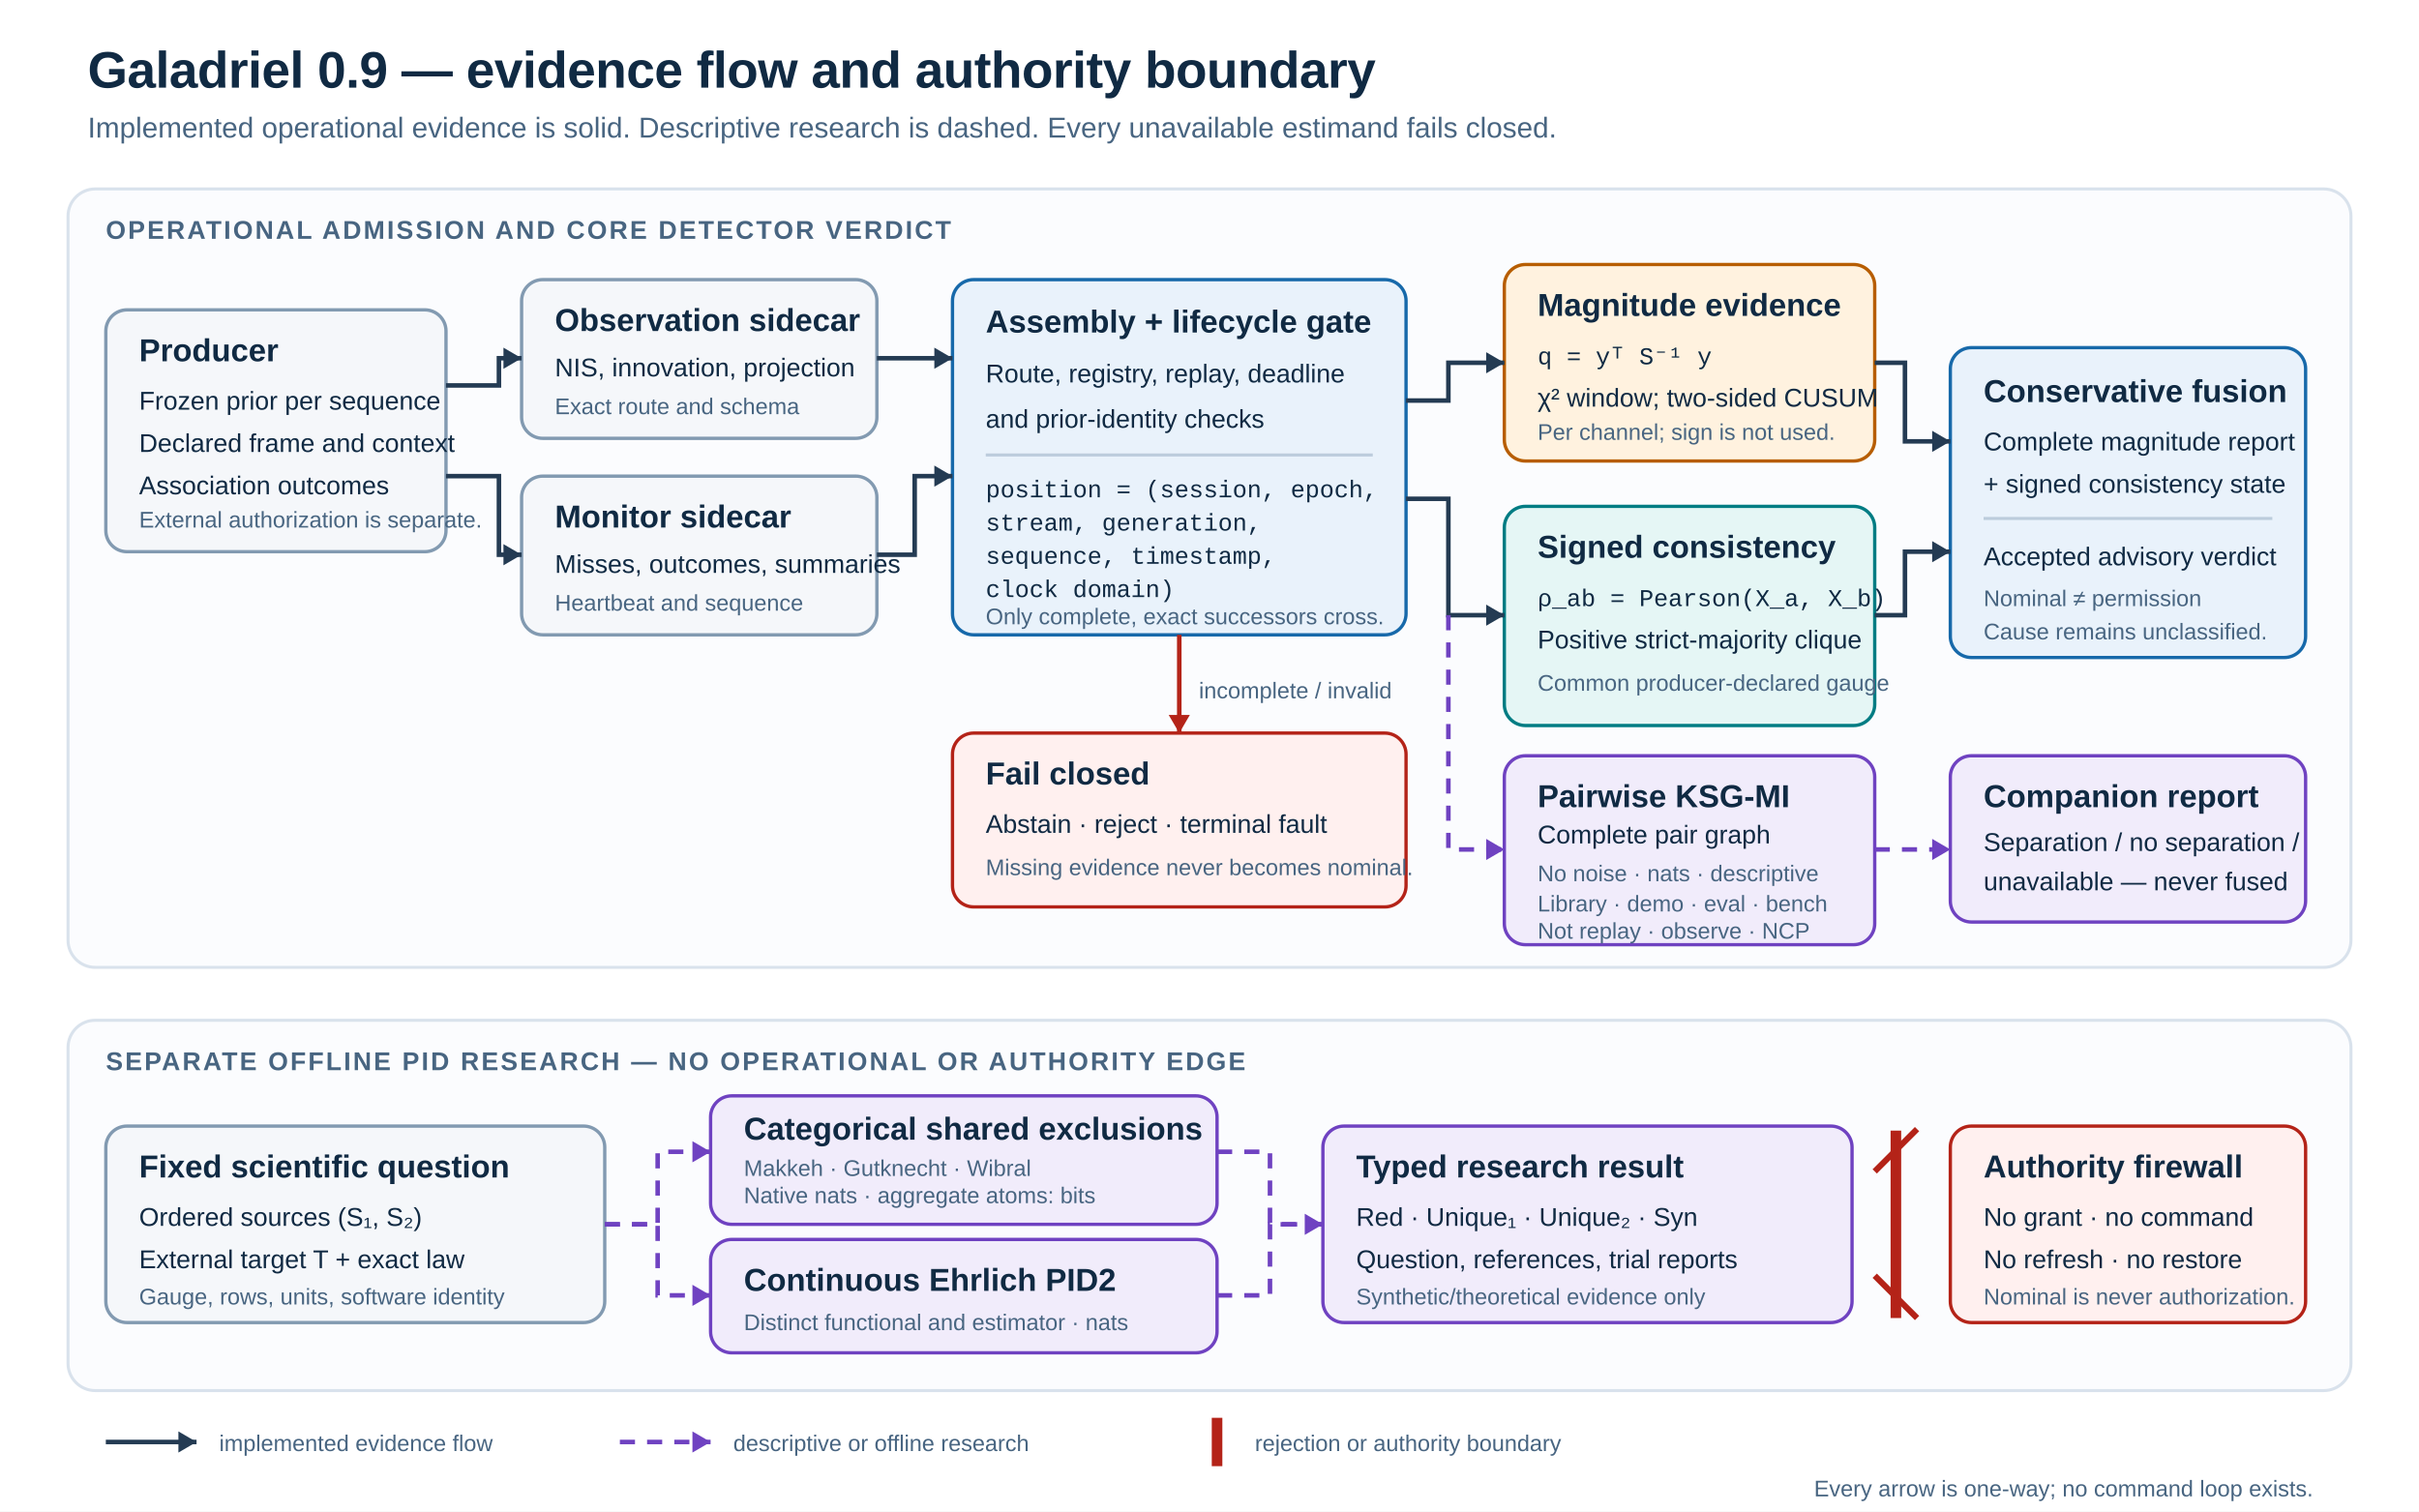
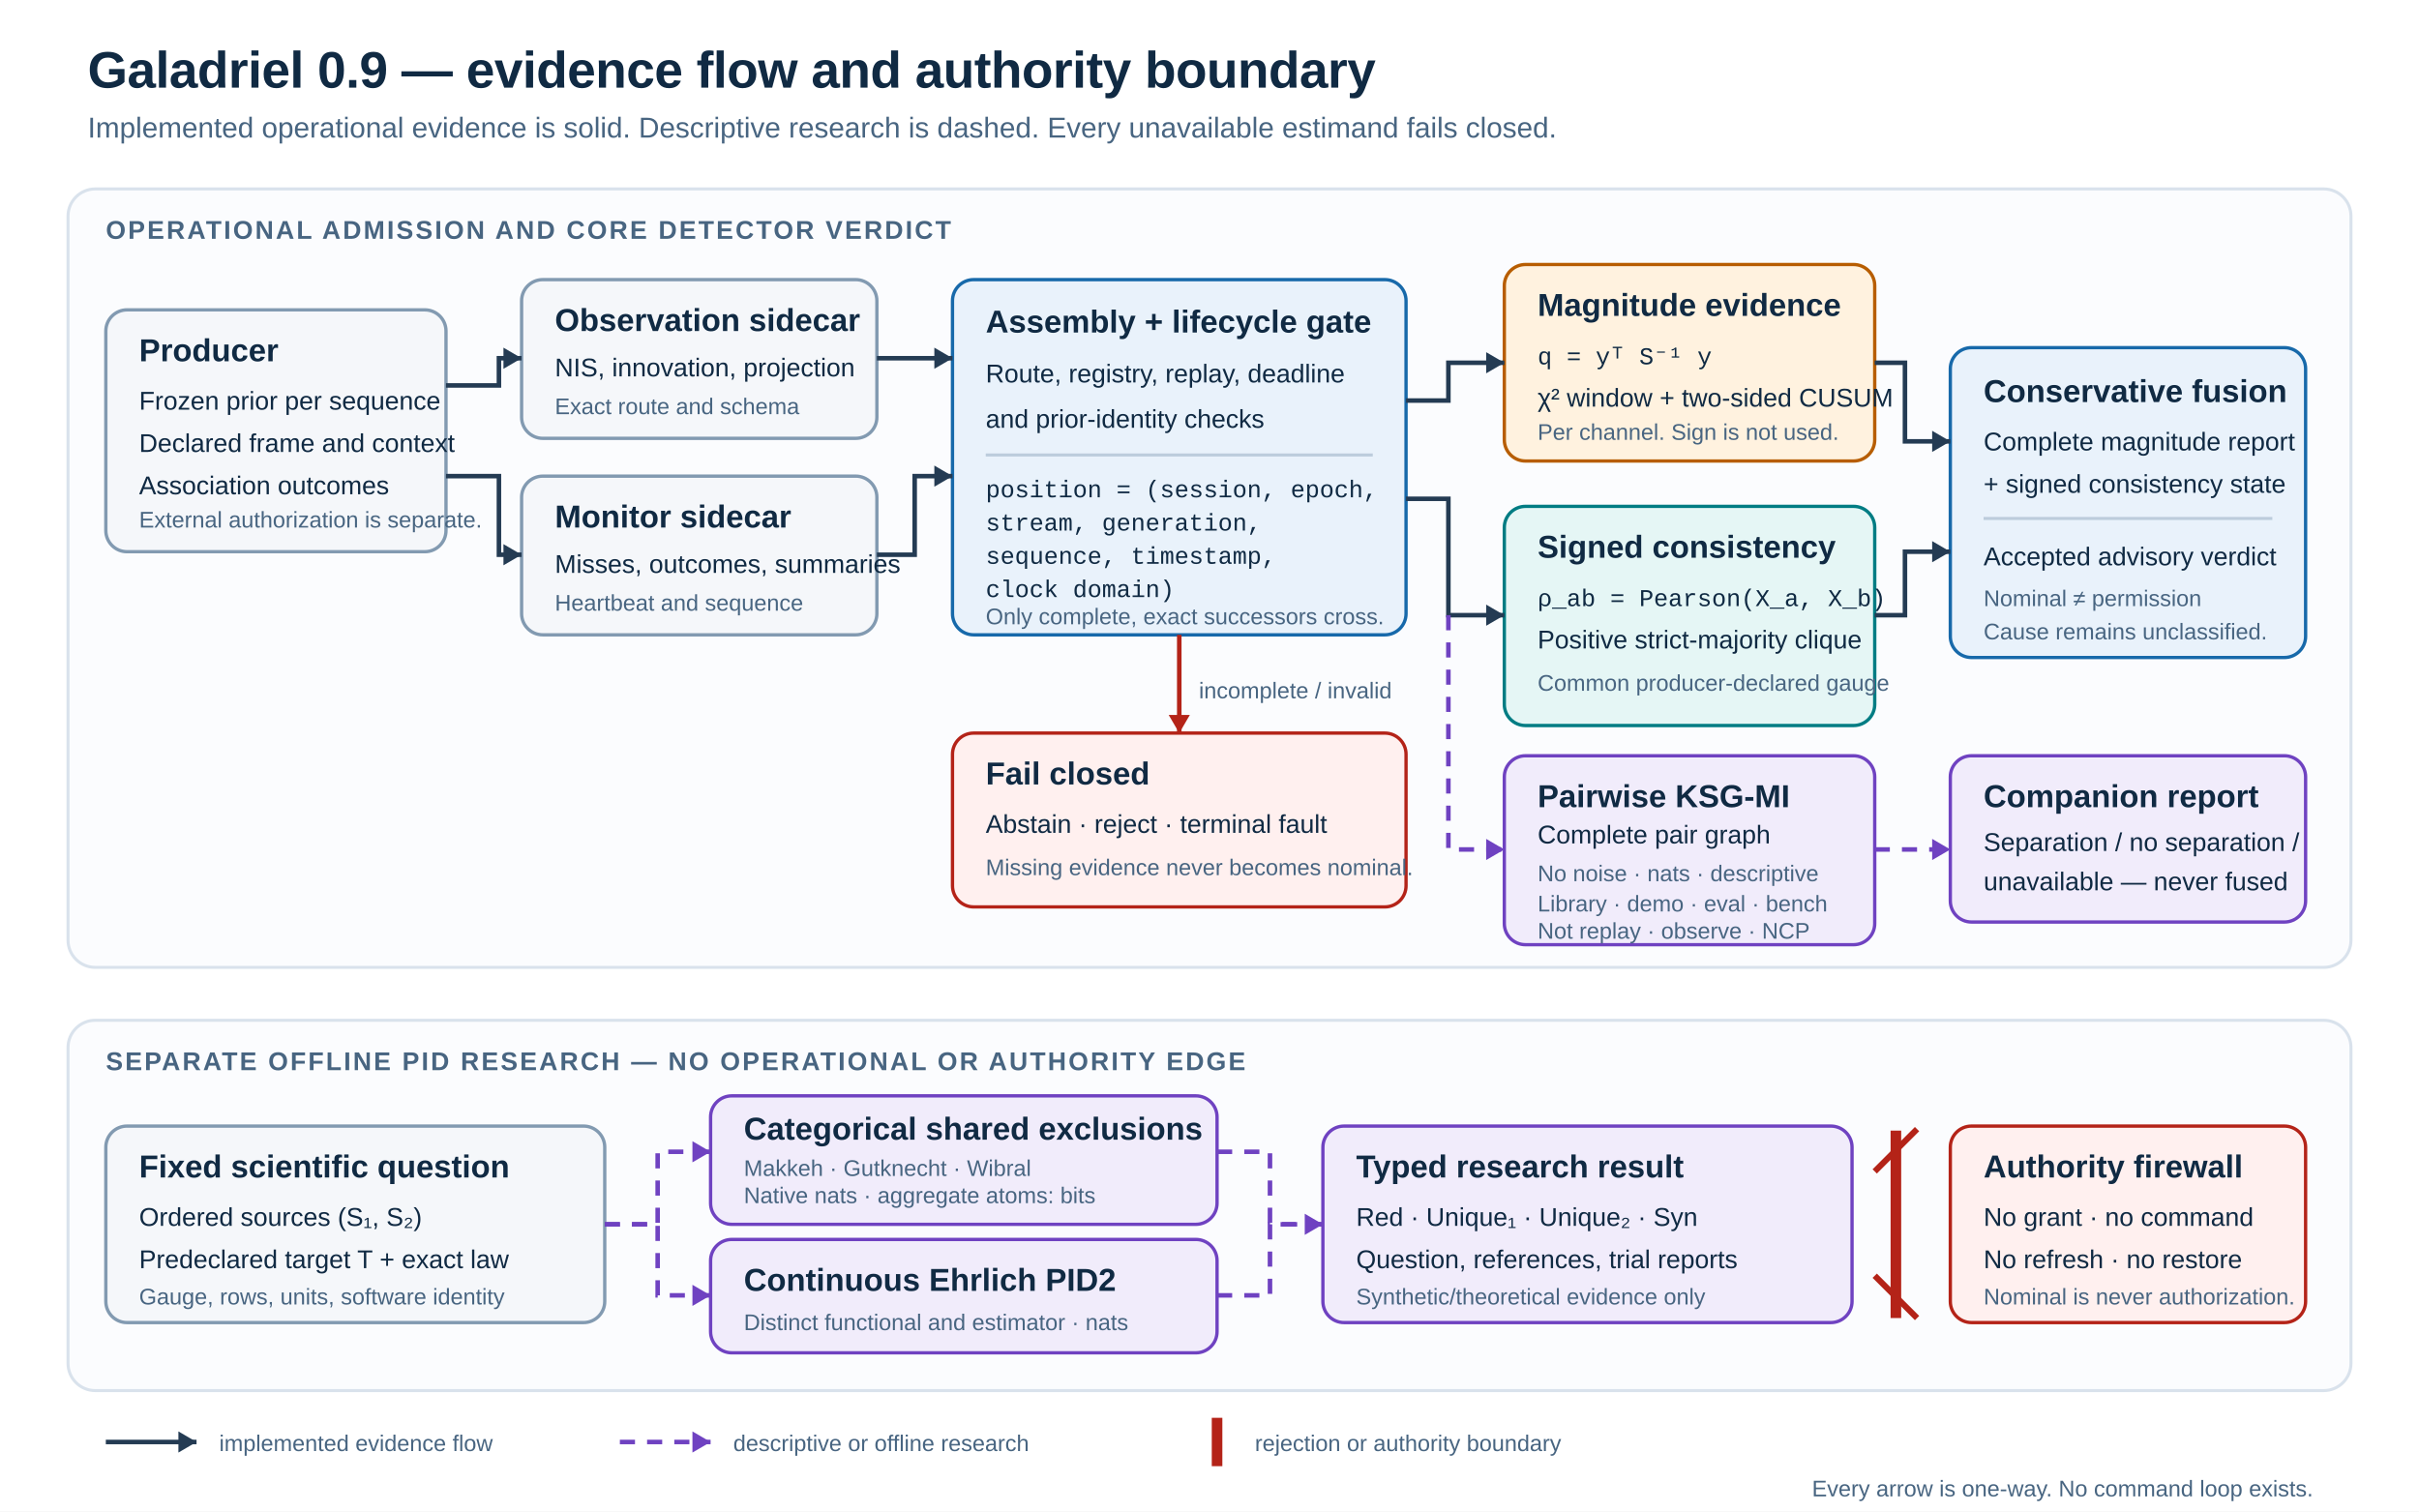
<svg xmlns="http://www.w3.org/2000/svg" width="1600" height="1000" viewBox="0 0 1600 1000" role="img" aria-labelledby="title desc" xml:lang="en">
  <defs>
    <style>
      text { font-family: Arial, Helvetica, sans-serif; fill: #102a43; }
      .title { font-size: 34px; font-weight: 700; letter-spacing: -.3px; }
      .subtitle { font-size: 19px; fill: #486581; }
      .section { font-size: 17px; font-weight: 700; letter-spacing: 1.4px; fill: #486581; }
      .node-title { font-size: 21px; font-weight: 700; }
      .body { font-size: 17px; }
      .small { font-size: 15px; fill: #486581; }
      .equation { font-family: Menlo, Consolas, "Liberation Mono", monospace; font-size: 16px; }
      .node { stroke-width: 2.2; rx: 14; }
      .neutral { fill: #f5f7fa; stroke: #829ab1; }
      .admission { fill: #e9f2fb; stroke: #1769aa; }
      .magnitude { fill: #fff2df; stroke: #b75d00; }
      .consistency { fill: #e5f6f5; stroke: #007c83; }
      .fusion { fill: #e9f2fb; stroke: #1769aa; }
      .research { fill: #f1ecfb; stroke: #6f42c1; }
      .failure { fill: #fff0ef; stroke: #b42318; }
      .solid-arrow { fill: none; stroke: #243b53; stroke-width: 3; }
      .research-arrow { fill: none; stroke: #6f42c1; stroke-width: 3; stroke-dasharray: 10 8; }
      .failure-arrow { fill: none; stroke: #b42318; stroke-width: 3; }
      .arrowhead { fill: #243b53; }
      .arrowhead-purple { fill: #6f42c1; }
      .arrowhead-red { fill: #b42318; }
      .divider { stroke: #bcccdc; stroke-width: 2; }
      .lane { fill: #fbfcfe; stroke: #d9e2ec; stroke-width: 2; rx: 18; }
      .chip { fill: #ffffff; stroke-width: 1.5; rx: 11; }
    </style>
  </defs>
  <rect width="1600" height="1000" fill="#ffffff" />
  <text x="58" y="58" class="title">Galadriel 0.9 — evidence flow and authority boundary</text>
  <text x="58" y="91" class="subtitle">Implemented operational evidence is solid. Descriptive research is dashed. Every unavailable estimand fails closed.</text>
  <rect x="45" y="125" width="1510" height="515" rx="18" class="lane" />
  <text x="70" y="158" class="section">OPERATIONAL ADMISSION AND CORE DETECTOR VERDICT</text>
  <rect x="70" y="205" width="225" height="160" rx="14" class="node neutral" />
  <text x="92" y="239" class="node-title">Producer</text>
  <text x="92" y="271" class="body">Frozen prior per sequence</text>
  <text x="92" y="299" class="body">Declared frame and context</text>
  <text x="92" y="327" class="body">Association outcomes</text>
  <text x="92" y="349" class="small">External authorization is separate.</text>
  <rect x="345" y="185" width="235" height="105" rx="14" class="node neutral" />
  <text x="367" y="219" class="node-title">Observation sidecar</text>
  <text x="367" y="249" class="body">NIS, innovation, projection</text>
  <text x="367" y="274" class="small">Exact route and schema</text>
  <rect x="345" y="315" width="235" height="105" rx="14" class="node neutral" />
  <text x="367" y="349" class="node-title">Monitor sidecar</text>
  <text x="367" y="379" class="body">Misses, outcomes, summaries</text>
  <text x="367" y="404" class="small">Heartbeat and sequence</text>
  <path d="M295 255 H330 V237 H345" class="solid-arrow" />
  <path d="M333 230 L345 237 L333 244 Z" class="arrowhead" />
  <path d="M295 315 H330 V367 H345" class="solid-arrow" />
  <path d="M333 360 L345 367 L333 374 Z" class="arrowhead" />
  <rect x="630" y="185" width="300" height="235" rx="14" class="node admission" />
  <text x="652" y="220" class="node-title">Assembly + lifecycle gate</text>
  <text x="652" y="253" class="body">Route, registry, replay, deadline</text>
  <text x="652" y="283" class="body">and prior-identity checks</text>
  <line x1="652" y1="301" x2="908" y2="301" class="divider" />
  <text x="652" y="329" class="equation">position = (session, epoch,</text>
  <text x="652" y="351" class="equation">stream, generation,</text>
  <text x="652" y="373" class="equation">sequence, timestamp,</text>
  <text x="652" y="395" class="equation">clock domain)</text>
  <text x="652" y="413" class="small">Only complete, exact successors cross.</text>
  <path d="M580 237 H630" class="solid-arrow" />
  <path d="M618 230 L630 237 L618 244 Z" class="arrowhead" />
  <path d="M580 367 H605 V315 H630" class="solid-arrow" />
  <path d="M618 308 L630 315 L618 322 Z" class="arrowhead" />
  <rect x="995" y="175" width="245" height="130" rx="14" class="node magnitude" />
  <text x="1017" y="209" class="node-title">Magnitude evidence</text>
  <text x="1017" y="241" class="equation">q = yᵀ S⁻¹ y</text>
-   <text x="1017" y="269" class="body">χ² window; two-sided CUSUM</text>
-   <text x="1017" y="291" class="small">Per channel; sign is not used.</text>
+   <text x="1017" y="269" class="body">χ² window + two-sided CUSUM</text>
+   <text x="1017" y="291" class="small">Per channel. Sign is not used.</text>
  <rect x="995" y="335" width="245" height="145" rx="14" class="node consistency" />
  <text x="1017" y="369" class="node-title">Signed consistency</text>
  <text x="1017" y="401" class="equation">ρ_ab = Pearson(X_a, X_b)</text>
  <text x="1017" y="429" class="body">Positive strict-majority clique</text>
  <text x="1017" y="457" class="small">Common producer-declared gauge</text>
  <path d="M930 265 H958 V240 H995" class="solid-arrow" />
  <path d="M983 233 L995 240 L983 247 Z" class="arrowhead" />
  <path d="M930 330 H958 V407 H995" class="solid-arrow" />
  <path d="M983 400 L995 407 L983 414 Z" class="arrowhead" />
  <rect x="1290" y="230" width="235" height="205" rx="14" class="node fusion" />
  <text x="1312" y="266" class="node-title">Conservative fusion</text>
  <text x="1312" y="298" class="body">Complete magnitude report</text>
  <text x="1312" y="326" class="body">+ signed consistency state</text>
  <line x1="1312" y1="343" x2="1503" y2="343" class="divider" />
  <text x="1312" y="374" class="body">Accepted advisory verdict</text>
  <text x="1312" y="401" class="small">Nominal ≠ permission</text>
  <text x="1312" y="423" class="small">Cause remains unclassified.</text>
  <path d="M1240 240 H1260 V292 H1290" class="solid-arrow" />
  <path d="M1278 285 L1290 292 L1278 299 Z" class="arrowhead" />
  <path d="M1240 407 H1260 V365 H1290" class="solid-arrow" />
  <path d="M1278 358 L1290 365 L1278 372 Z" class="arrowhead" />
  <rect x="630" y="485" width="300" height="115" rx="14" class="node failure" />
  <text x="652" y="519" class="node-title">Fail closed</text>
  <text x="652" y="551" class="body">Abstain · reject · terminal fault</text>
  <text x="652" y="579" class="small">Missing evidence never becomes nominal.</text>
  <path d="M780 420 V485" class="failure-arrow" />
  <path d="M773 473 L780 485 L787 473 Z" class="arrowhead-red" />
  <text x="793" y="462" class="small">incomplete / invalid</text>
  <rect x="995" y="500" width="245" height="125" rx="14" class="node research" />
  <text x="1017" y="534" class="node-title">Pairwise KSG-MI</text>
  <text x="1017" y="558" class="body">Complete pair graph</text>
  <text x="1017" y="583" class="small">No noise · nats · descriptive</text>
  <text x="1017" y="603" class="small">Library · demo · eval · bench</text>
  <text x="1017" y="621" class="small">Not replay · observe · NCP</text>
  <path d="M958 407 V562 H995" class="research-arrow" />
  <path d="M983 555 L995 562 L983 569 Z" class="arrowhead-purple" />
  <rect x="1290" y="500" width="235" height="110" rx="14" class="node research" />
  <text x="1312" y="534" class="node-title">Companion report</text>
  <text x="1312" y="563" class="body">Separation / no separation /</text>
  <text x="1312" y="589" class="body">unavailable — never fused</text>
  <path d="M1240 562 H1290" class="research-arrow" />
  <path d="M1278 555 L1290 562 L1278 569 Z" class="arrowhead-purple" />
  <rect x="45" y="675" width="1510" height="245" rx="18" class="lane" />
  <text x="70" y="708" class="section">SEPARATE OFFLINE PID RESEARCH — NO OPERATIONAL OR AUTHORITY EDGE</text>
  <rect x="70" y="745" width="330" height="130" rx="14" class="node neutral" />
  <text x="92" y="779" class="node-title">Fixed scientific question</text>
  <text x="92" y="811" class="body">Ordered sources (S₁, S₂)</text>
-   <text x="92" y="839" class="body">External target T + exact law</text>
+   <text x="92" y="839" class="body">Predeclared target T + exact law</text>
  <text x="92" y="863" class="small">Gauge, rows, units, software identity</text>
  <rect x="470" y="725" width="335" height="85" rx="14" class="node research" />
  <text x="492" y="754" class="node-title">Categorical shared exclusions</text>
  <text x="492" y="778" class="small">Makkeh · Gutknecht · Wibral</text>
  <text x="492" y="796" class="small">Native nats · aggregate atoms: bits</text>
  <rect x="470" y="820" width="335" height="75" rx="14" class="node research" />
  <text x="492" y="854" class="node-title">Continuous Ehrlich PID2</text>
  <text x="492" y="880" class="small">Distinct functional and estimator · nats</text>
  <path d="M400 810 H435 V762 H470" class="research-arrow" />
  <path d="M458 755 L470 762 L458 769 Z" class="arrowhead-purple" />
  <path d="M400 810 H435 V857 H470" class="research-arrow" />
  <path d="M458 850 L470 857 L458 864 Z" class="arrowhead-purple" />
  <rect x="875" y="745" width="350" height="130" rx="14" class="node research" />
  <text x="897" y="779" class="node-title">Typed research result</text>
  <text x="897" y="811" class="body">Red · Unique₁ · Unique₂ · Syn</text>
  <text x="897" y="839" class="body">Question, references, trial reports</text>
  <text x="897" y="863" class="small">Synthetic/theoretical evidence only</text>
  <path d="M805 762 H840 V810 H875" class="research-arrow" />
  <path d="M805 857 H840 V810 H875" class="research-arrow" />
  <path d="M863 803 L875 810 L863 817 Z" class="arrowhead-purple" />
  <rect x="1290" y="745" width="235" height="130" rx="14" class="node failure" />
  <text x="1312" y="779" class="node-title">Authority firewall</text>
  <text x="1312" y="811" class="body">No grant · no command</text>
  <text x="1312" y="839" class="body">No refresh · no restore</text>
  <text x="1312" y="863" class="small">Nominal is never authorization.</text>
  <line x1="1254" y1="748" x2="1254" y2="872" stroke="#b42318" stroke-width="7" />
  <line x1="1240" y1="775" x2="1268" y2="747" stroke="#b42318" stroke-width="4" />
  <line x1="1240" y1="844" x2="1268" y2="872" stroke="#b42318" stroke-width="4" />
  <line x1="70" y1="954" x2="130" y2="954" class="solid-arrow" />
  <path d="M118 947 L130 954 L118 961 Z" class="arrowhead" />
  <text x="145" y="960" class="small">implemented evidence flow</text>
  <line x1="410" y1="954" x2="470" y2="954" class="research-arrow" />
  <path d="M458 947 L470 954 L458 961 Z" class="arrowhead-purple" />
  <text x="485" y="960" class="small">descriptive or offline research</text>
  <line x1="805" y1="938" x2="805" y2="970" stroke="#b42318" stroke-width="7" />
  <text x="830" y="960" class="small">rejection or authority boundary</text>
-   <text x="1530" y="990" class="small" text-anchor="end">Every arrow is one-way; no command loop exists.</text>
+   <text x="1530" y="990" class="small" text-anchor="end">Every arrow is one-way. No command loop exists.</text>
</svg>
